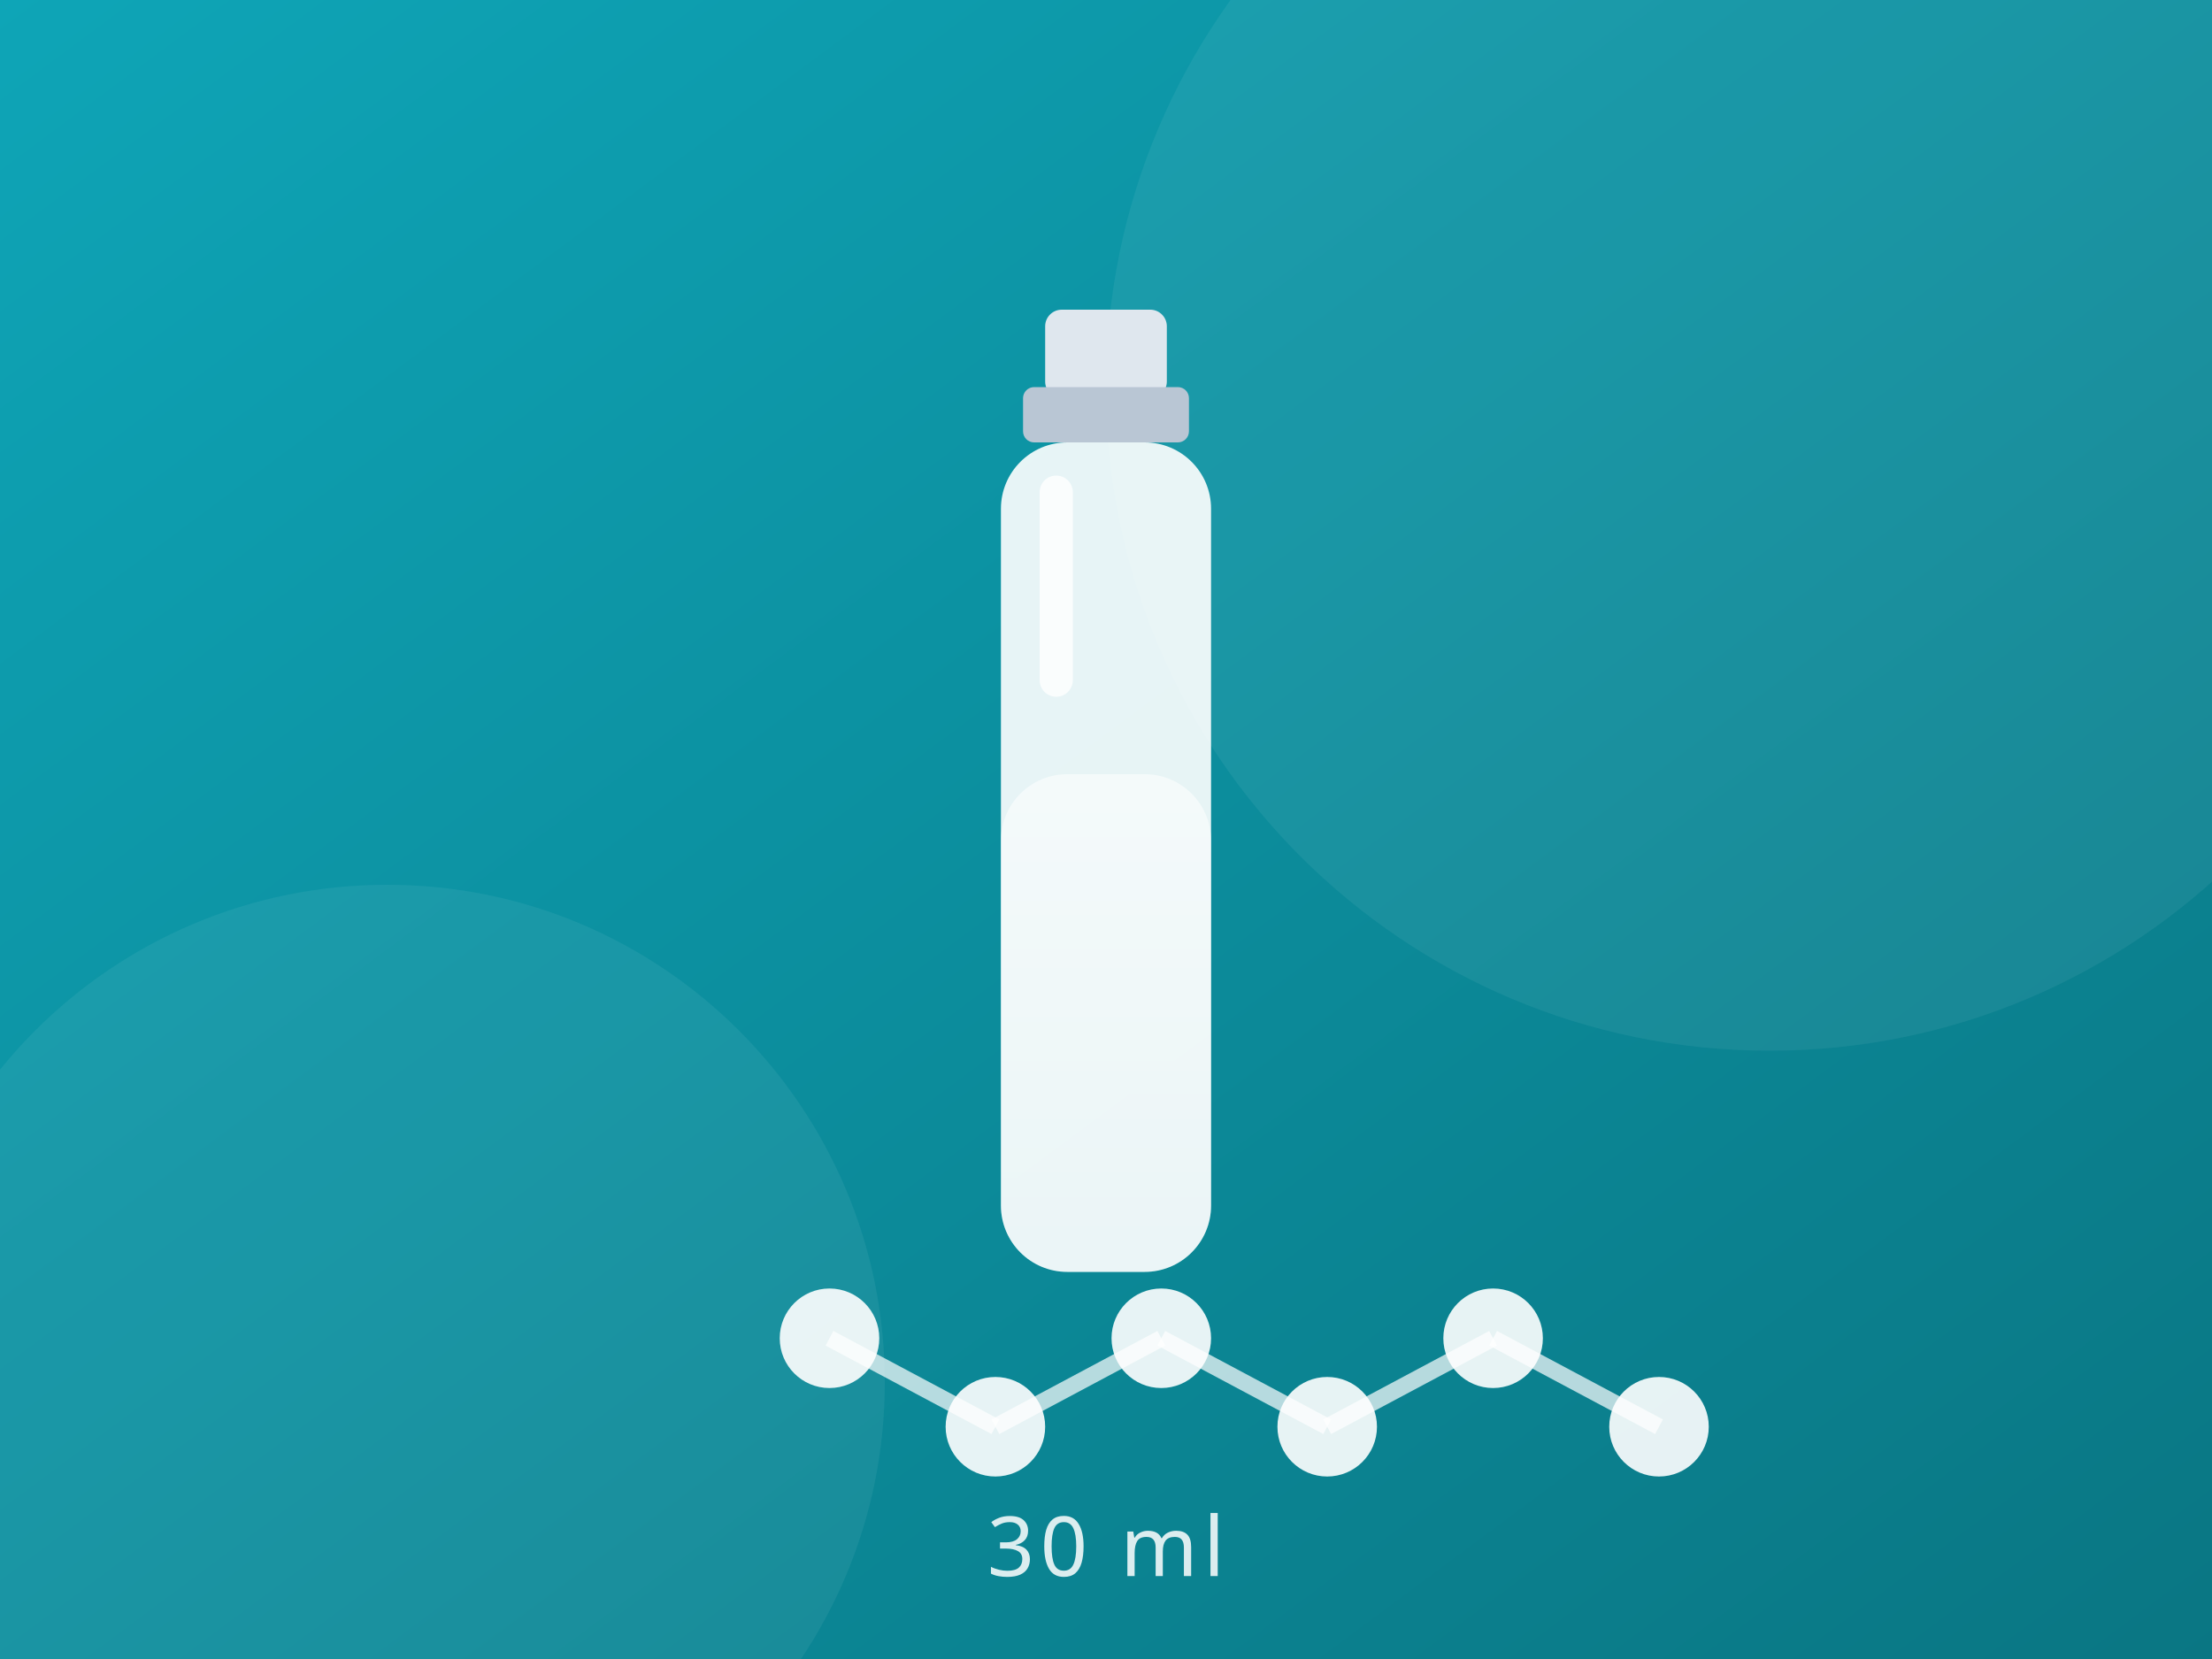
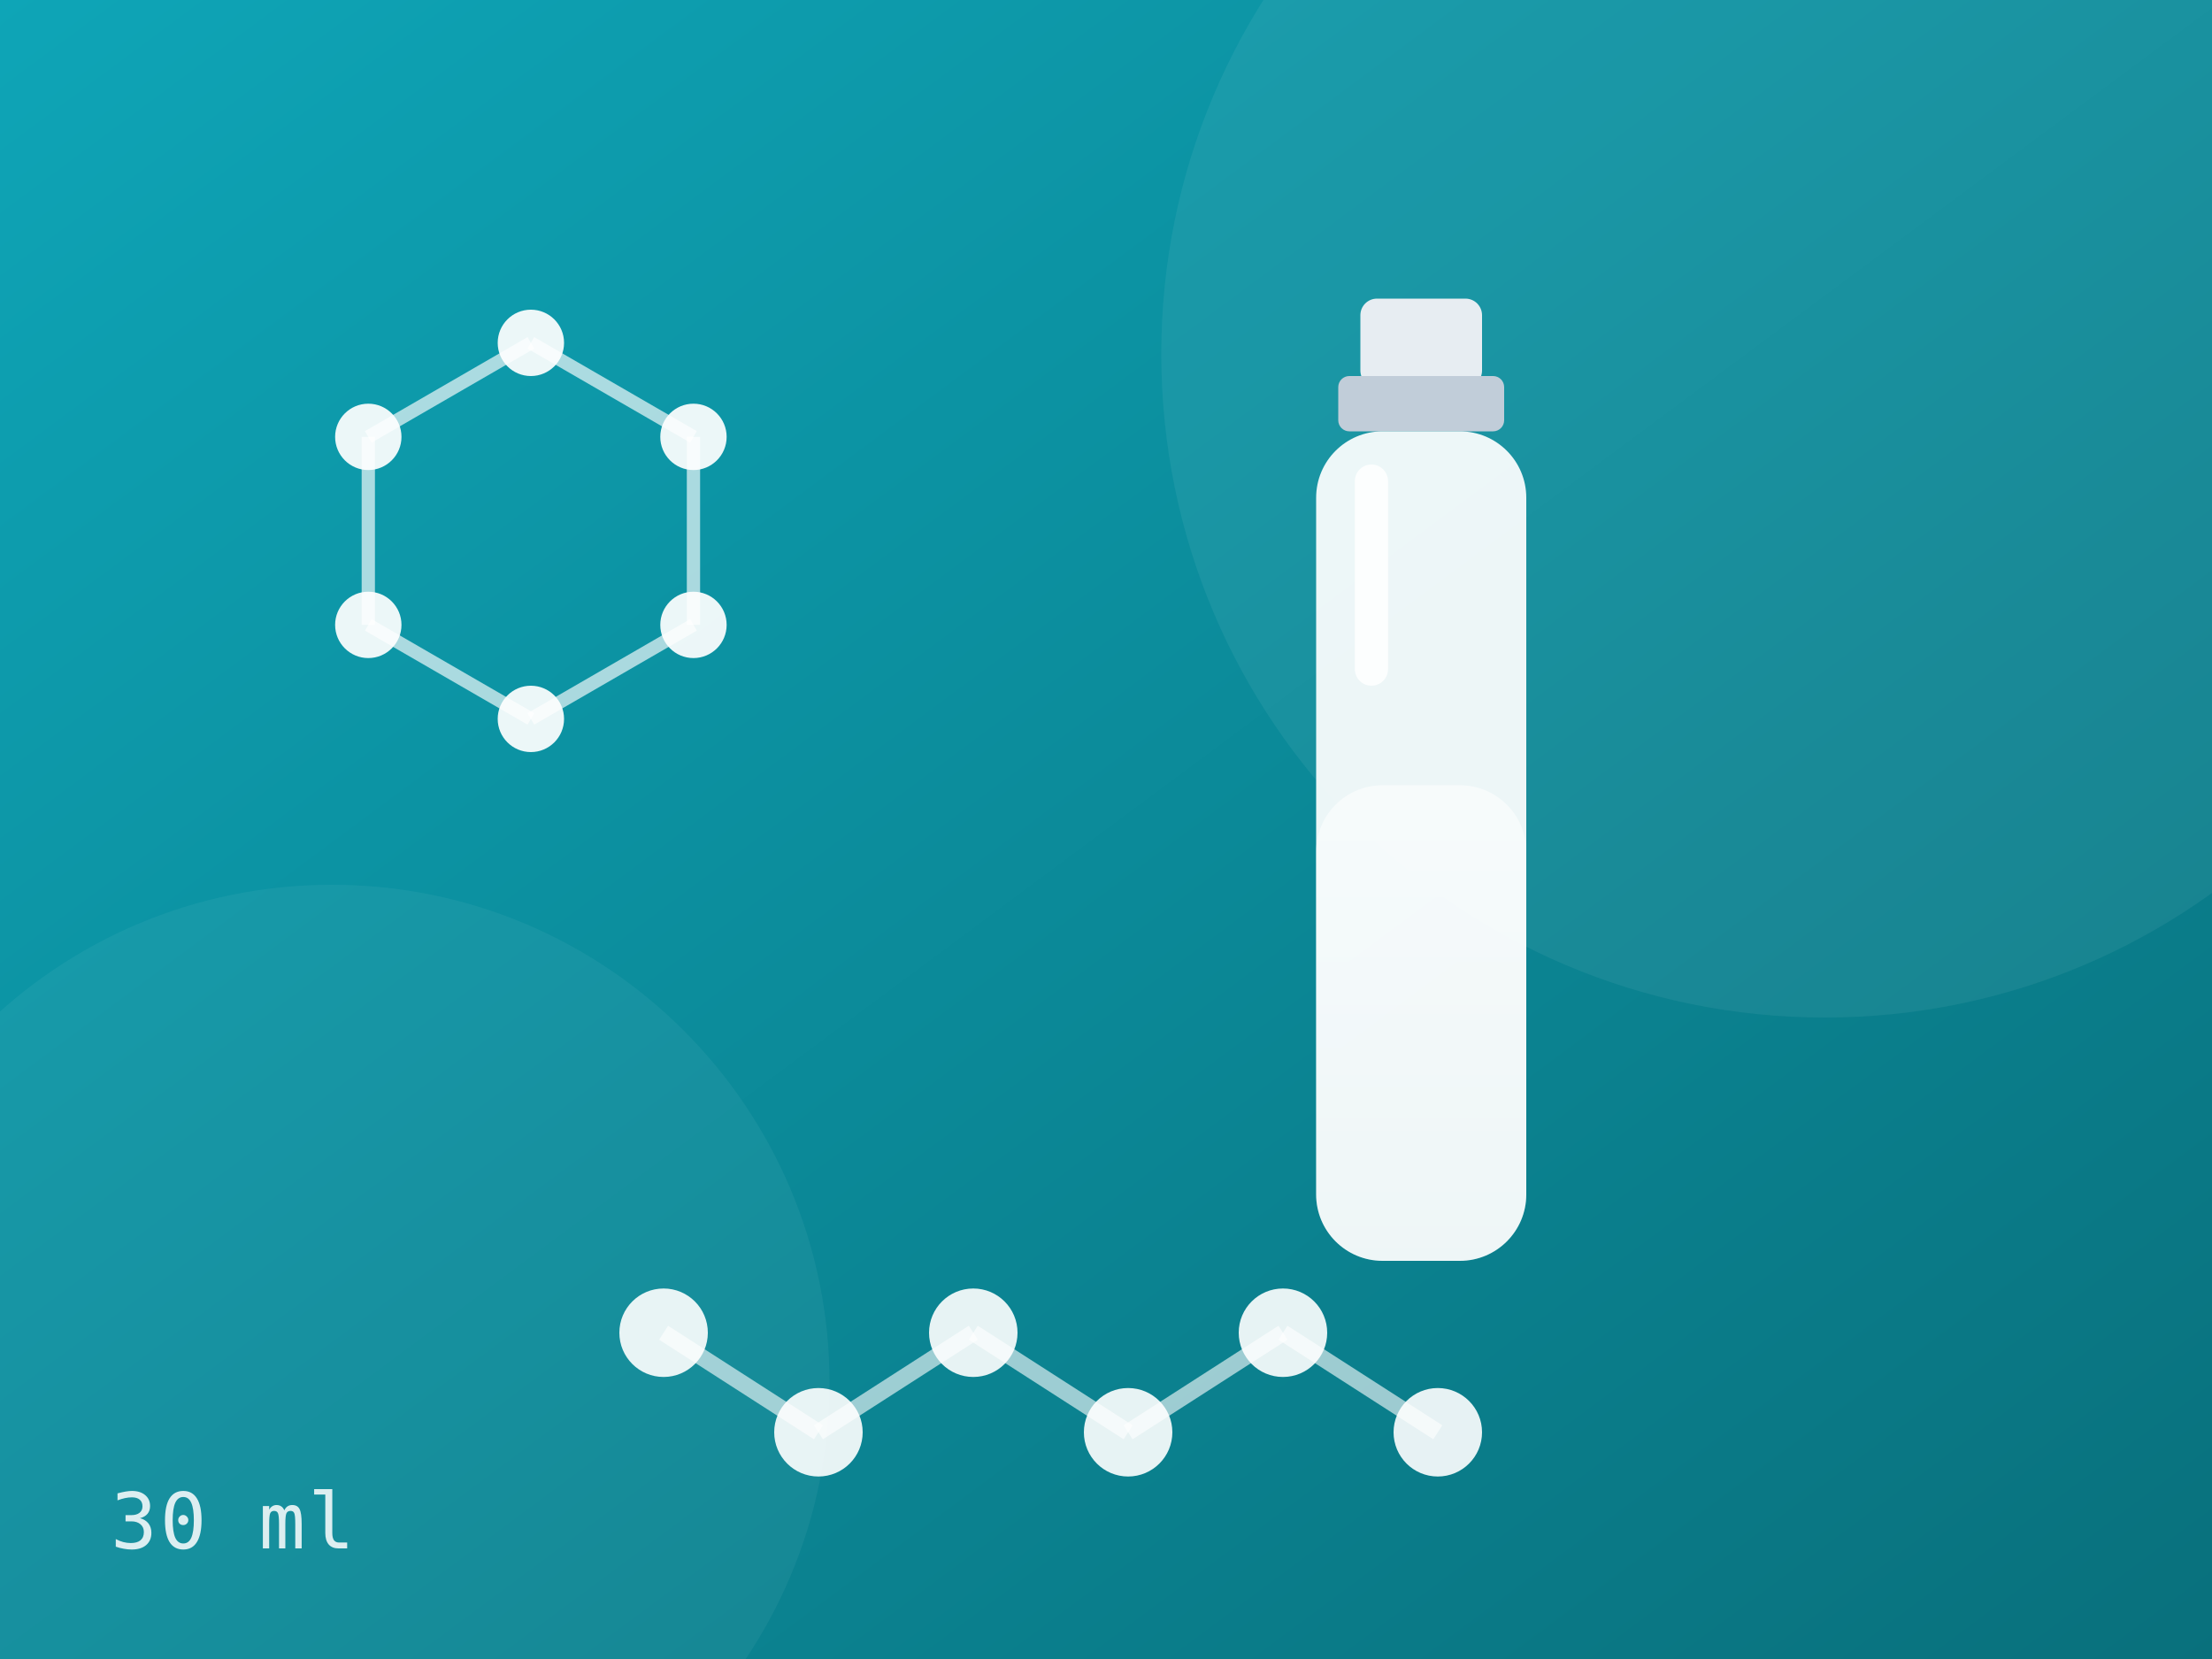
- <svg xmlns="http://www.w3.org/2000/svg" viewBox="0 0 400 300" role="img" aria-label="Bakteriostatisches Wasser">
+ <svg xmlns="http://www.w3.org/2000/svg" viewBox="0 0 400 300" role="img" aria-label="Bakteriostatisches Wasser – 30 ml Vial">
  <defs>
    <linearGradient id="bg" x1="0" y1="0" x2="1" y2="1">
      <stop offset="0" stop-color="#0ea5b7" />
-       <stop offset="1" stop-color="#0a7683" />
+       <stop offset="1" stop-color="#09707c" />
    </linearGradient>
    <linearGradient id="liq" x1="0" y1="0" x2="0" y2="1">
-       <stop offset="0" stop-color="#ffffff" stop-opacity=".55" />
-       <stop offset="1" stop-color="#ffffff" stop-opacity=".15" />
+       <stop offset="0" stop-color="#fff" stop-opacity=".55" />
+       <stop offset="1" stop-color="#fff" stop-opacity=".12" />
    </linearGradient>
  </defs>
  <rect width="400" height="300" fill="url(#bg)" />
-   <circle cx="320" cy="70" r="120" fill="#ffffff" opacity="0.06" />
-   <circle cx="70" cy="250" r="90" fill="#ffffff" opacity="0.06" />
-   <circle cx="150" cy="242" r="9" fill="#fff" opacity="0.9" />
-   <line x1="150" y1="242" x2="180" y2="258" stroke="#fff" stroke-width="3" opacity="0.7" />
-   <circle cx="180" cy="258" r="9" fill="#fff" opacity="0.9" />
-   <line x1="180" y1="258" x2="210" y2="242" stroke="#fff" stroke-width="3" opacity="0.7" />
-   <circle cx="210" cy="242" r="9" fill="#fff" opacity="0.9" />
-   <line x1="210" y1="242" x2="240" y2="258" stroke="#fff" stroke-width="3" opacity="0.7" />
-   <circle cx="240" cy="258" r="9" fill="#fff" opacity="0.9" />
-   <line x1="240" y1="258" x2="270" y2="242" stroke="#fff" stroke-width="3" opacity="0.7" />
-   <circle cx="270" cy="242" r="9" fill="#fff" opacity="0.9" />
-   <line x1="270" y1="242" x2="300" y2="258" stroke="#fff" stroke-width="3" opacity="0.7" />
-   <circle cx="300" cy="258" r="9" fill="#fff" opacity="0.9" />
-   <g transform="translate(175,70)">
-     <rect x="14" y="-14" width="22" height="16" rx="3" fill="#dfe7ee" />
-     <rect x="10" y="0" width="30" height="10" rx="2" fill="#b9c6d4" />
-     <rect x="6" y="10" width="38" height="150" rx="12" fill="#ffffff" opacity="0.9" />
-     <rect x="6" y="70" width="38" height="90" rx="12" fill="url(#liq)" />
-     <rect x="13" y="16" width="6" height="40" rx="3" fill="#ffffff" opacity="0.8" />
+   <circle cx="330" cy="64" r="120" fill="#fff" opacity="0.06" />
+   <circle cx="60" cy="250" r="90" fill="#fff" opacity="0.05" />
+   <line x1="96.0" y1="62.0" x2="125.4" y2="79.0" stroke="#fff" stroke-width="2.4" opacity="0.65" />
+   <line x1="125.4" y1="79.0" x2="125.4" y2="113.0" stroke="#fff" stroke-width="2.4" opacity="0.65" />
+   <line x1="125.4" y1="113.0" x2="96.0" y2="130.0" stroke="#fff" stroke-width="2.4" opacity="0.65" />
+   <line x1="96.0" y1="130.0" x2="66.6" y2="113.0" stroke="#fff" stroke-width="2.4" opacity="0.65" />
+   <line x1="66.6" y1="113.0" x2="66.6" y2="79.0" stroke="#fff" stroke-width="2.4" opacity="0.65" />
+   <line x1="66.6" y1="79.0" x2="96.0" y2="62.0" stroke="#fff" stroke-width="2.4" opacity="0.65" />
+   <circle cx="96.0" cy="62.0" r="6" fill="#fff" opacity="0.92" />
+   <circle cx="125.4" cy="79.0" r="6" fill="#fff" opacity="0.92" />
+   <circle cx="125.4" cy="113.0" r="6" fill="#fff" opacity="0.92" />
+   <circle cx="96.0" cy="130.0" r="6" fill="#fff" opacity="0.92" />
+   <circle cx="66.6" cy="113.0" r="6" fill="#fff" opacity="0.92" />
+   <circle cx="66.6" cy="79.0" r="6" fill="#fff" opacity="0.92" />
+   <circle cx="120" cy="241" r="8" fill="#fff" opacity="0.9" />
+   <line x1="120" y1="241" x2="148" y2="259" stroke="#fff" stroke-width="3" opacity="0.6" />
+   <circle cx="148" cy="259" r="8" fill="#fff" opacity="0.9" />
+   <line x1="148" y1="259" x2="176" y2="241" stroke="#fff" stroke-width="3" opacity="0.6" />
+   <circle cx="176" cy="241" r="8" fill="#fff" opacity="0.9" />
+   <line x1="176" y1="241" x2="204" y2="259" stroke="#fff" stroke-width="3" opacity="0.6" />
+   <circle cx="204" cy="259" r="8" fill="#fff" opacity="0.9" />
+   <line x1="204" y1="259" x2="232" y2="241" stroke="#fff" stroke-width="3" opacity="0.6" />
+   <circle cx="232" cy="241" r="8" fill="#fff" opacity="0.9" />
+   <line x1="232" y1="241" x2="260" y2="259" stroke="#fff" stroke-width="3" opacity="0.6" />
+   <circle cx="260" cy="259" r="8" fill="#fff" opacity="0.9" />
+   <g transform="translate(232,68)">
+     <rect x="14" y="-14" width="22" height="16" rx="3" fill="#e7edf2" />
+     <rect x="10" y="0" width="30" height="10" rx="2" fill="#c1cdd9" />
+     <rect x="6" y="10" width="38" height="150" rx="12" fill="#fff" opacity="0.92" />
+     <rect x="6" y="74" width="38" height="86" rx="12" fill="url(#liq)" />
+     <rect x="13" y="16" width="6" height="40" rx="3" fill="#fff" opacity="0.85" />
  </g>
-   <text x="200" y="285" text-anchor="middle" font-family="Space Grotesk, sans-serif" font-size="15" fill="#ffffff" opacity="0.85" letter-spacing="1">30 ml</text>
+   <text x="20" y="280" font-family="'Spline Sans Mono', monospace" font-size="14" fill="#fff" opacity="0.85" letter-spacing="0.5">30 ml</text>
</svg>
